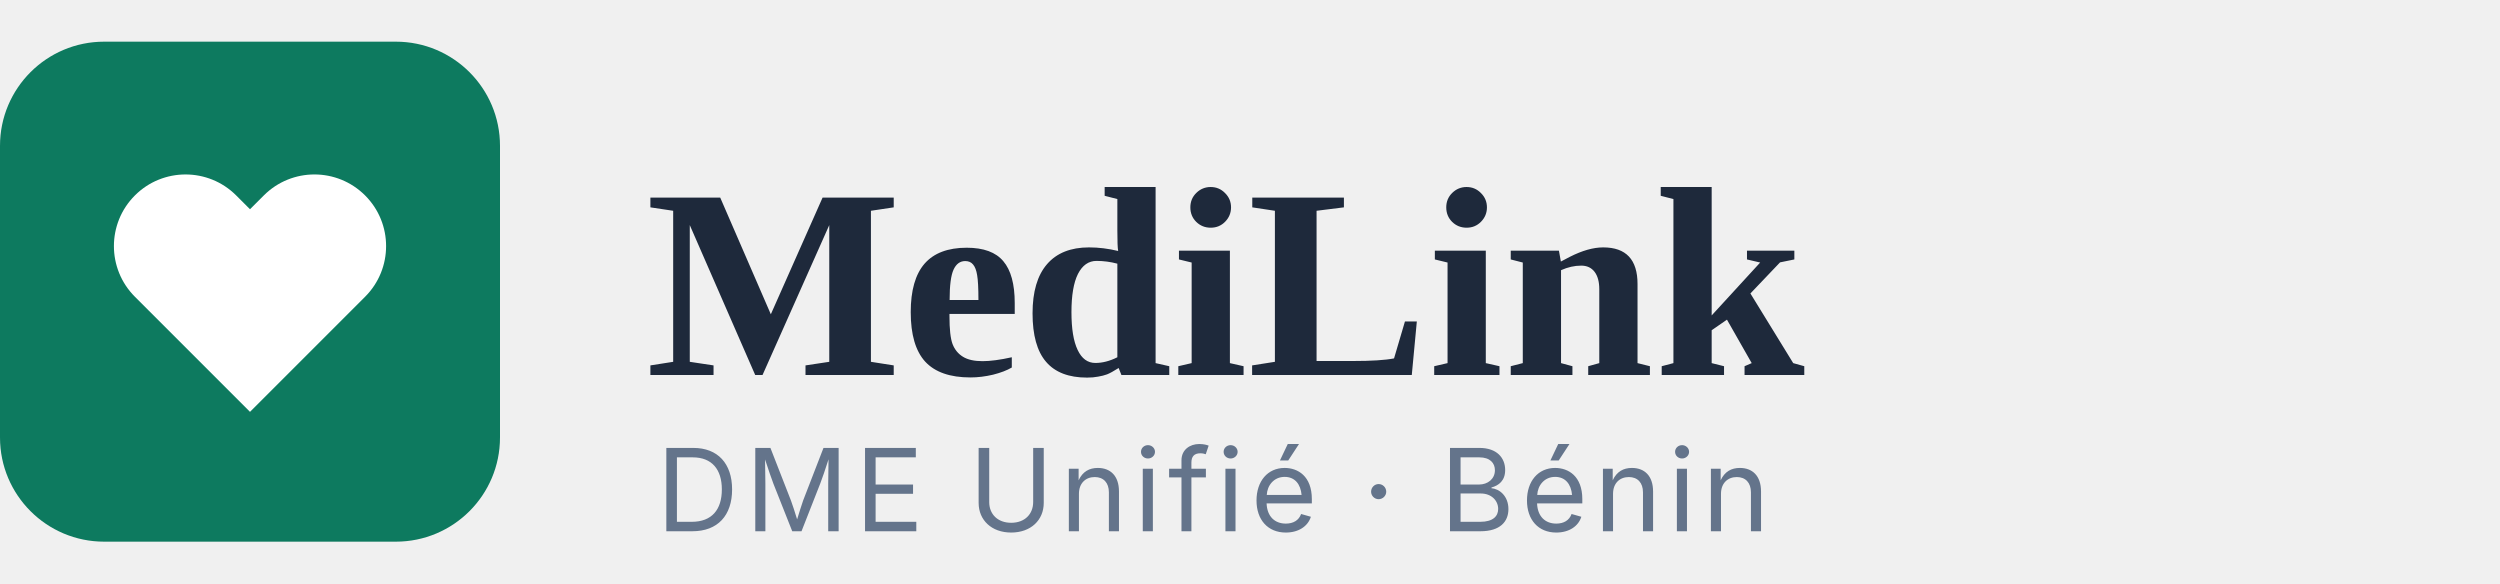
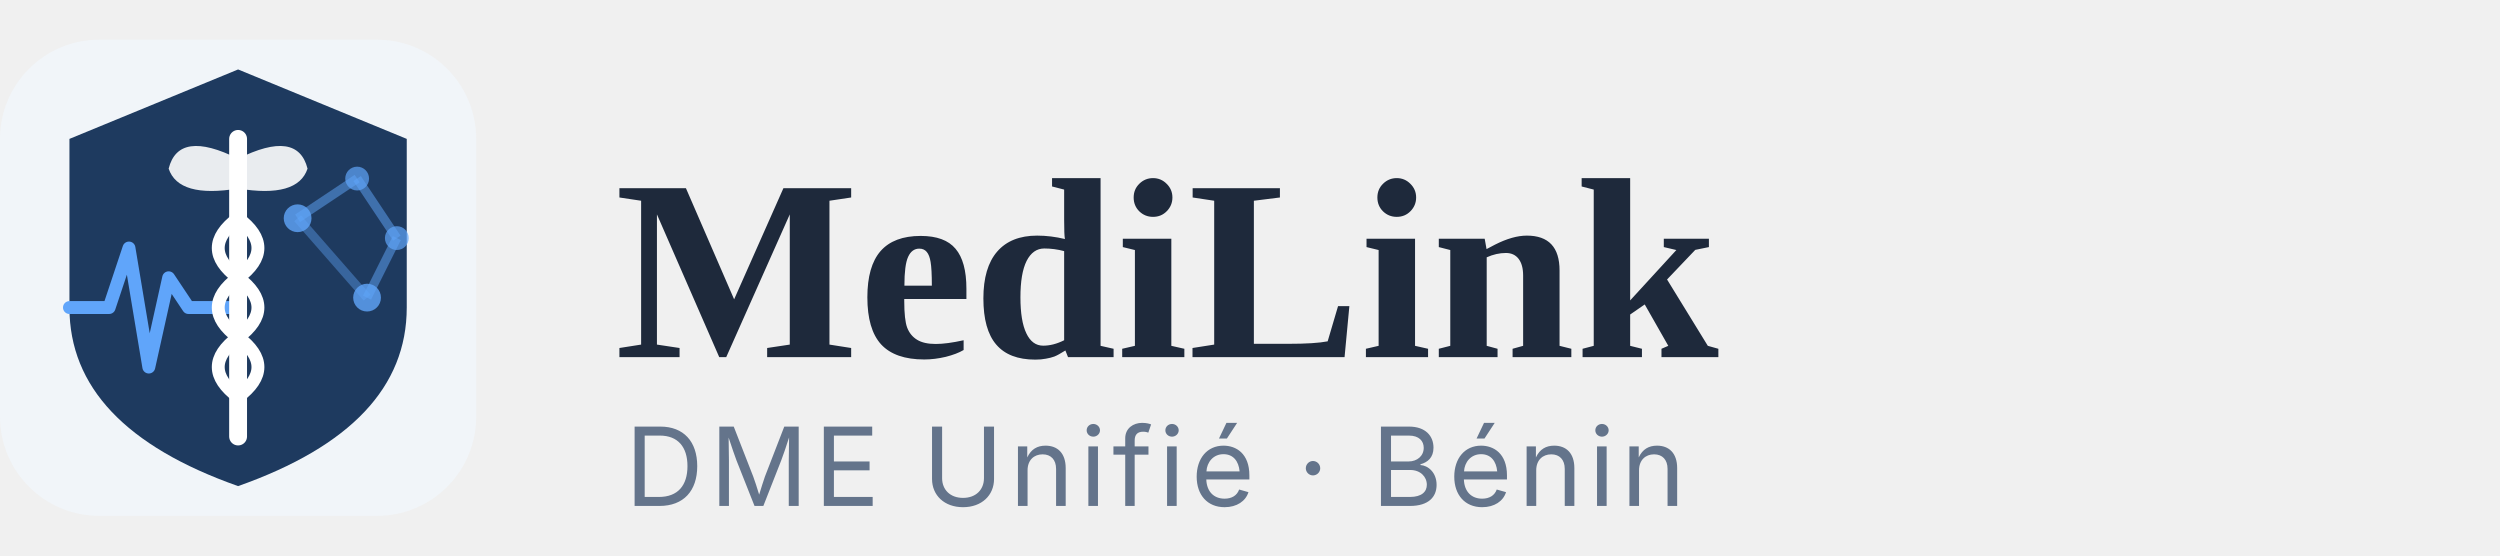
- <svg xmlns="http://www.w3.org/2000/svg" viewBox="0 0 240 56" fill="none">
-   <rect x="0" y="4" width="48" height="48" rx="10" fill="#0D7A5F" />
-   <g transform="translate(9,13) scale(1.25)">
-     <path fill="white" d="M20.84 4.61a5.5 5.5 0 0 0-7.78 0L12 5.67l-1.06-1.06a5.5 5.5 0 0 0-7.78 7.78l1.06 1.06L12 21.23l7.78-7.78 1.06-1.06a5.5 5.5 0 0 0 0-7.78z" />
+ <svg xmlns="http://www.w3.org/2000/svg" viewBox="0 0 252 56" fill="none">
+   <g transform="translate(0,4)">
+     <rect width="48" height="48" rx="10" fill="#F1F5F9" />
+     <path d="M24 3 L41 10 L41 27 Q41 39 24 45 Q7 39 7 27 L7 10 Z" fill="#1E3A5F" />
+     <polyline points="7,27 11,27 13,21 15,33 17,24 19,27 24,27" fill="none" stroke="#60A5FA" stroke-width="1.3" stroke-linecap="round" stroke-linejoin="round" />
+     <circle cx="30" cy="18" r="1.4" fill="#60A5FA" opacity="0.8" />
+     <circle cx="36" cy="14" r="1.2" fill="#60A5FA" opacity="0.7" />
+     <circle cx="40" cy="20" r="1.2" fill="#60A5FA" opacity="0.7" />
+     <circle cx="37" cy="26" r="1.4" fill="#60A5FA" opacity="0.8" />
+     <line x1="30" y1="18" x2="36" y2="14" stroke="#60A5FA" stroke-width="0.9" opacity="0.5" />
+     <line x1="36" y1="14" x2="40" y2="20" stroke="#60A5FA" stroke-width="0.9" opacity="0.5" />
+     <line x1="40" y1="20" x2="37" y2="26" stroke="#60A5FA" stroke-width="0.9" opacity="0.5" />
+     <line x1="30" y1="18" x2="37" y2="26" stroke="#60A5FA" stroke-width="0.9" opacity="0.4" />
+     <line x1="24" y1="10" x2="24" y2="40" stroke="white" stroke-width="1.8" stroke-linecap="round" />
+     <path d="M24 12 Q18 9 17 13 Q18 16 24 15 Z" fill="white" opacity="0.9" />
+     <path d="M24 12 Q30 9 31 13 Q30 16 24 15 Z" fill="white" opacity="0.9" />
+     <path d="M24 18 Q20 21 24 24 Q28 27 24 30 Q20 33 24 36" fill="none" stroke="white" stroke-width="1.3" stroke-linecap="round" />
+     <path d="M24 18 Q28 21 24 24 Q20 27 24 30 Q28 33 24 36" fill="none" stroke="white" stroke-width="1.3" stroke-linecap="round" />
  </g>
  <text x="62" y="36" font-family="Georgia, 'Times New Roman', serif" font-weight="700" font-size="26" fill="#1E293B">MediLink</text>
  <text x="63" y="51" font-family="system-ui, -apple-system, sans-serif" font-size="11" fill="#64748B" letter-spacing="0.6">DME Unifié · Bénin</text>
</svg>
